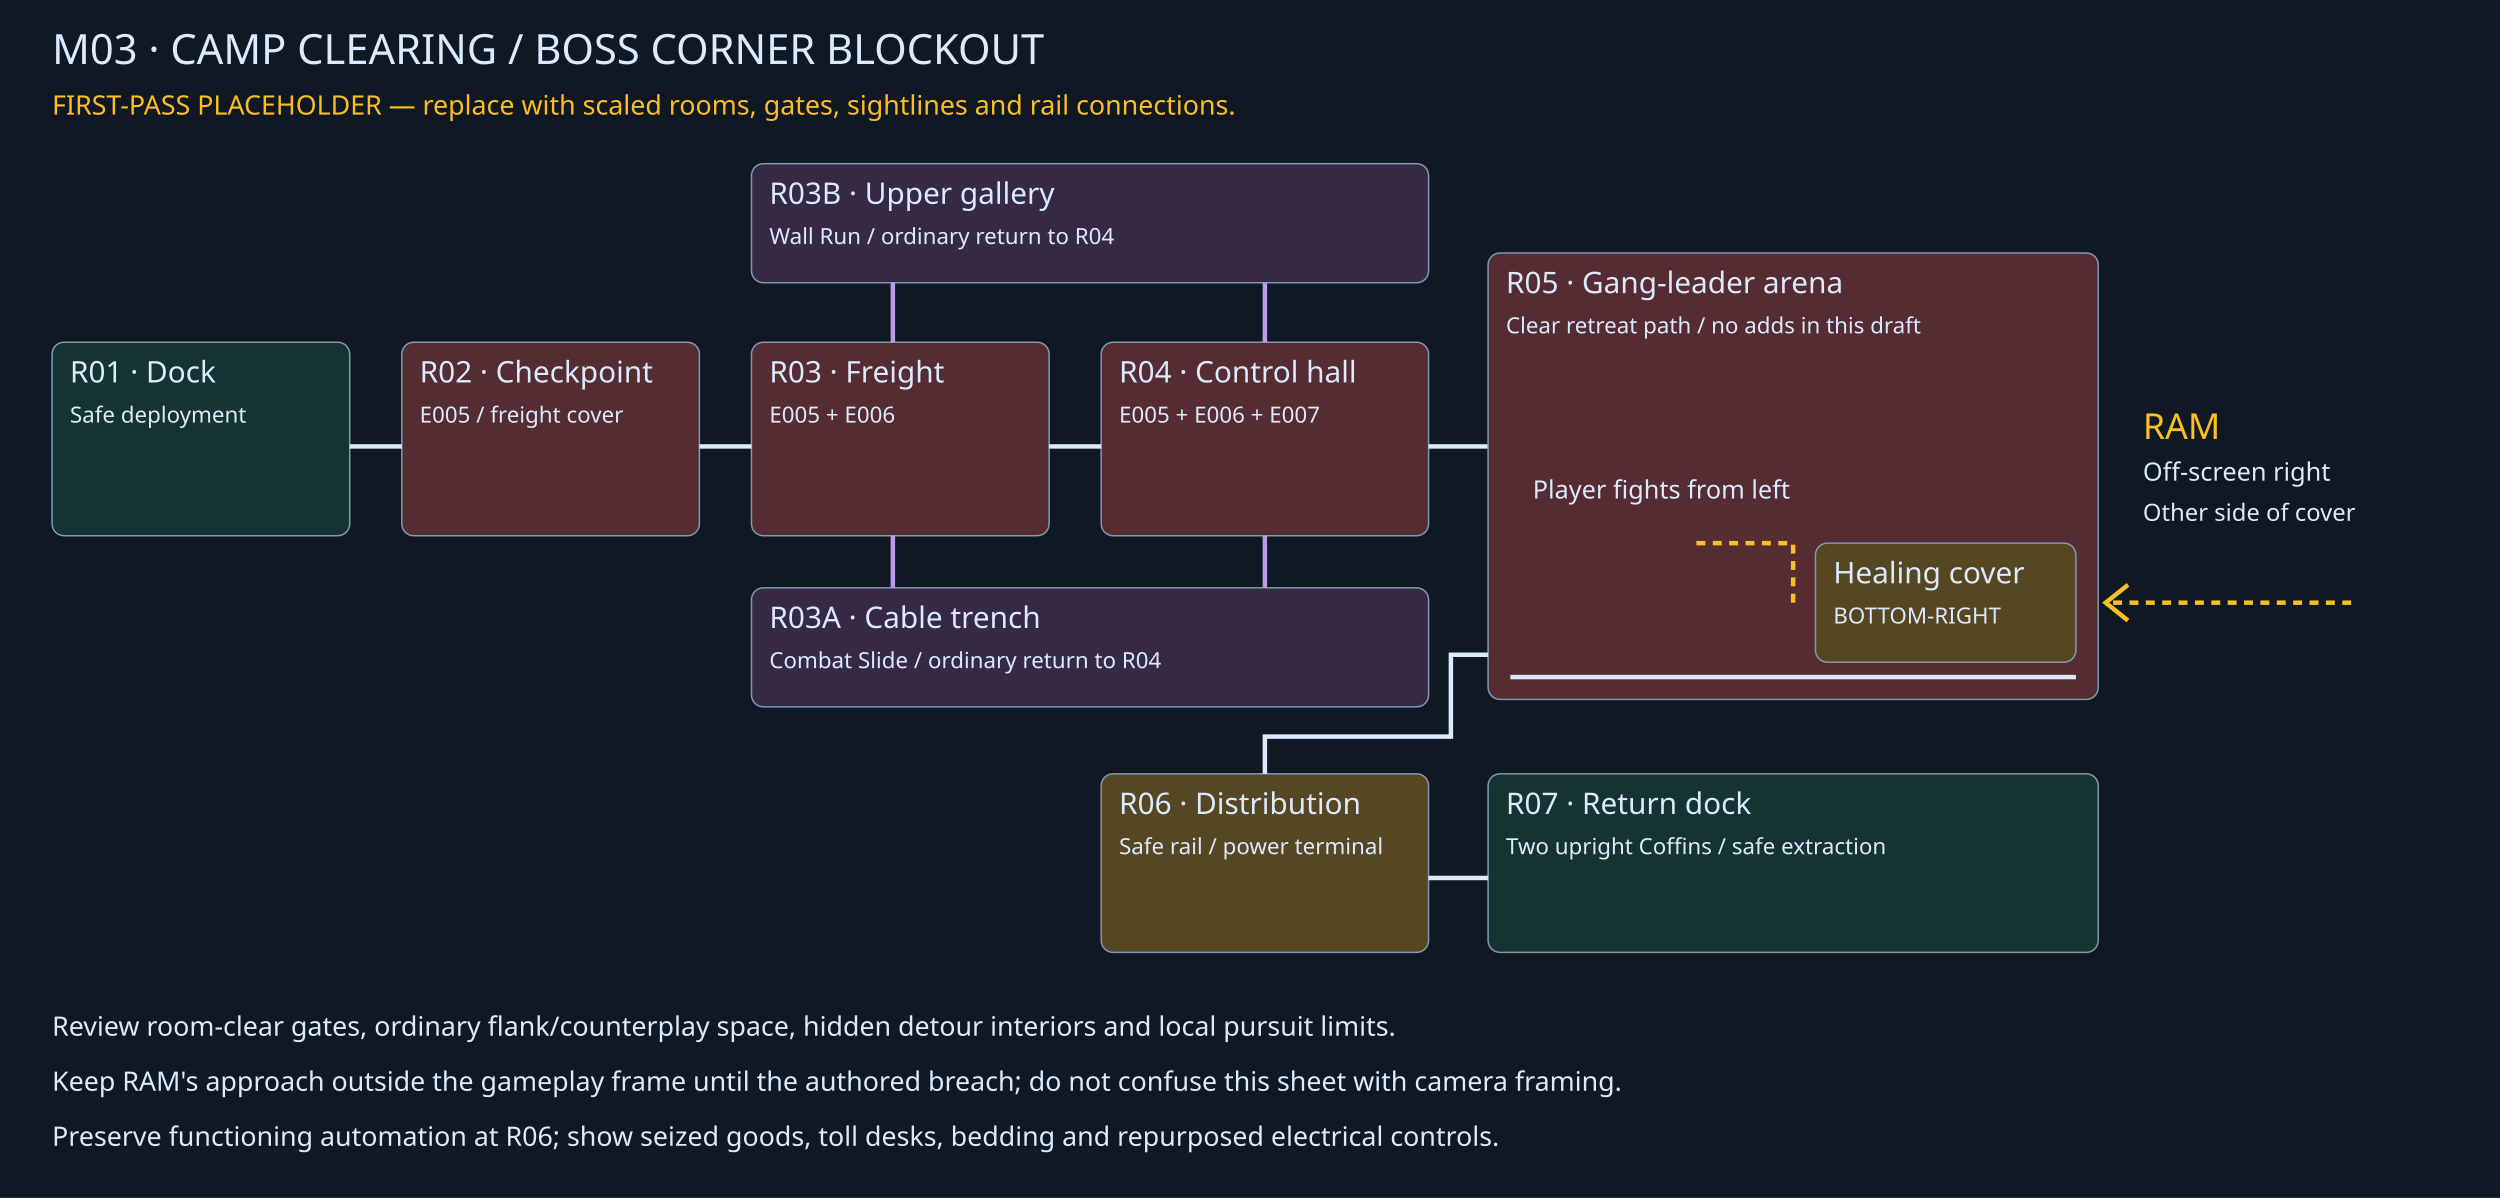
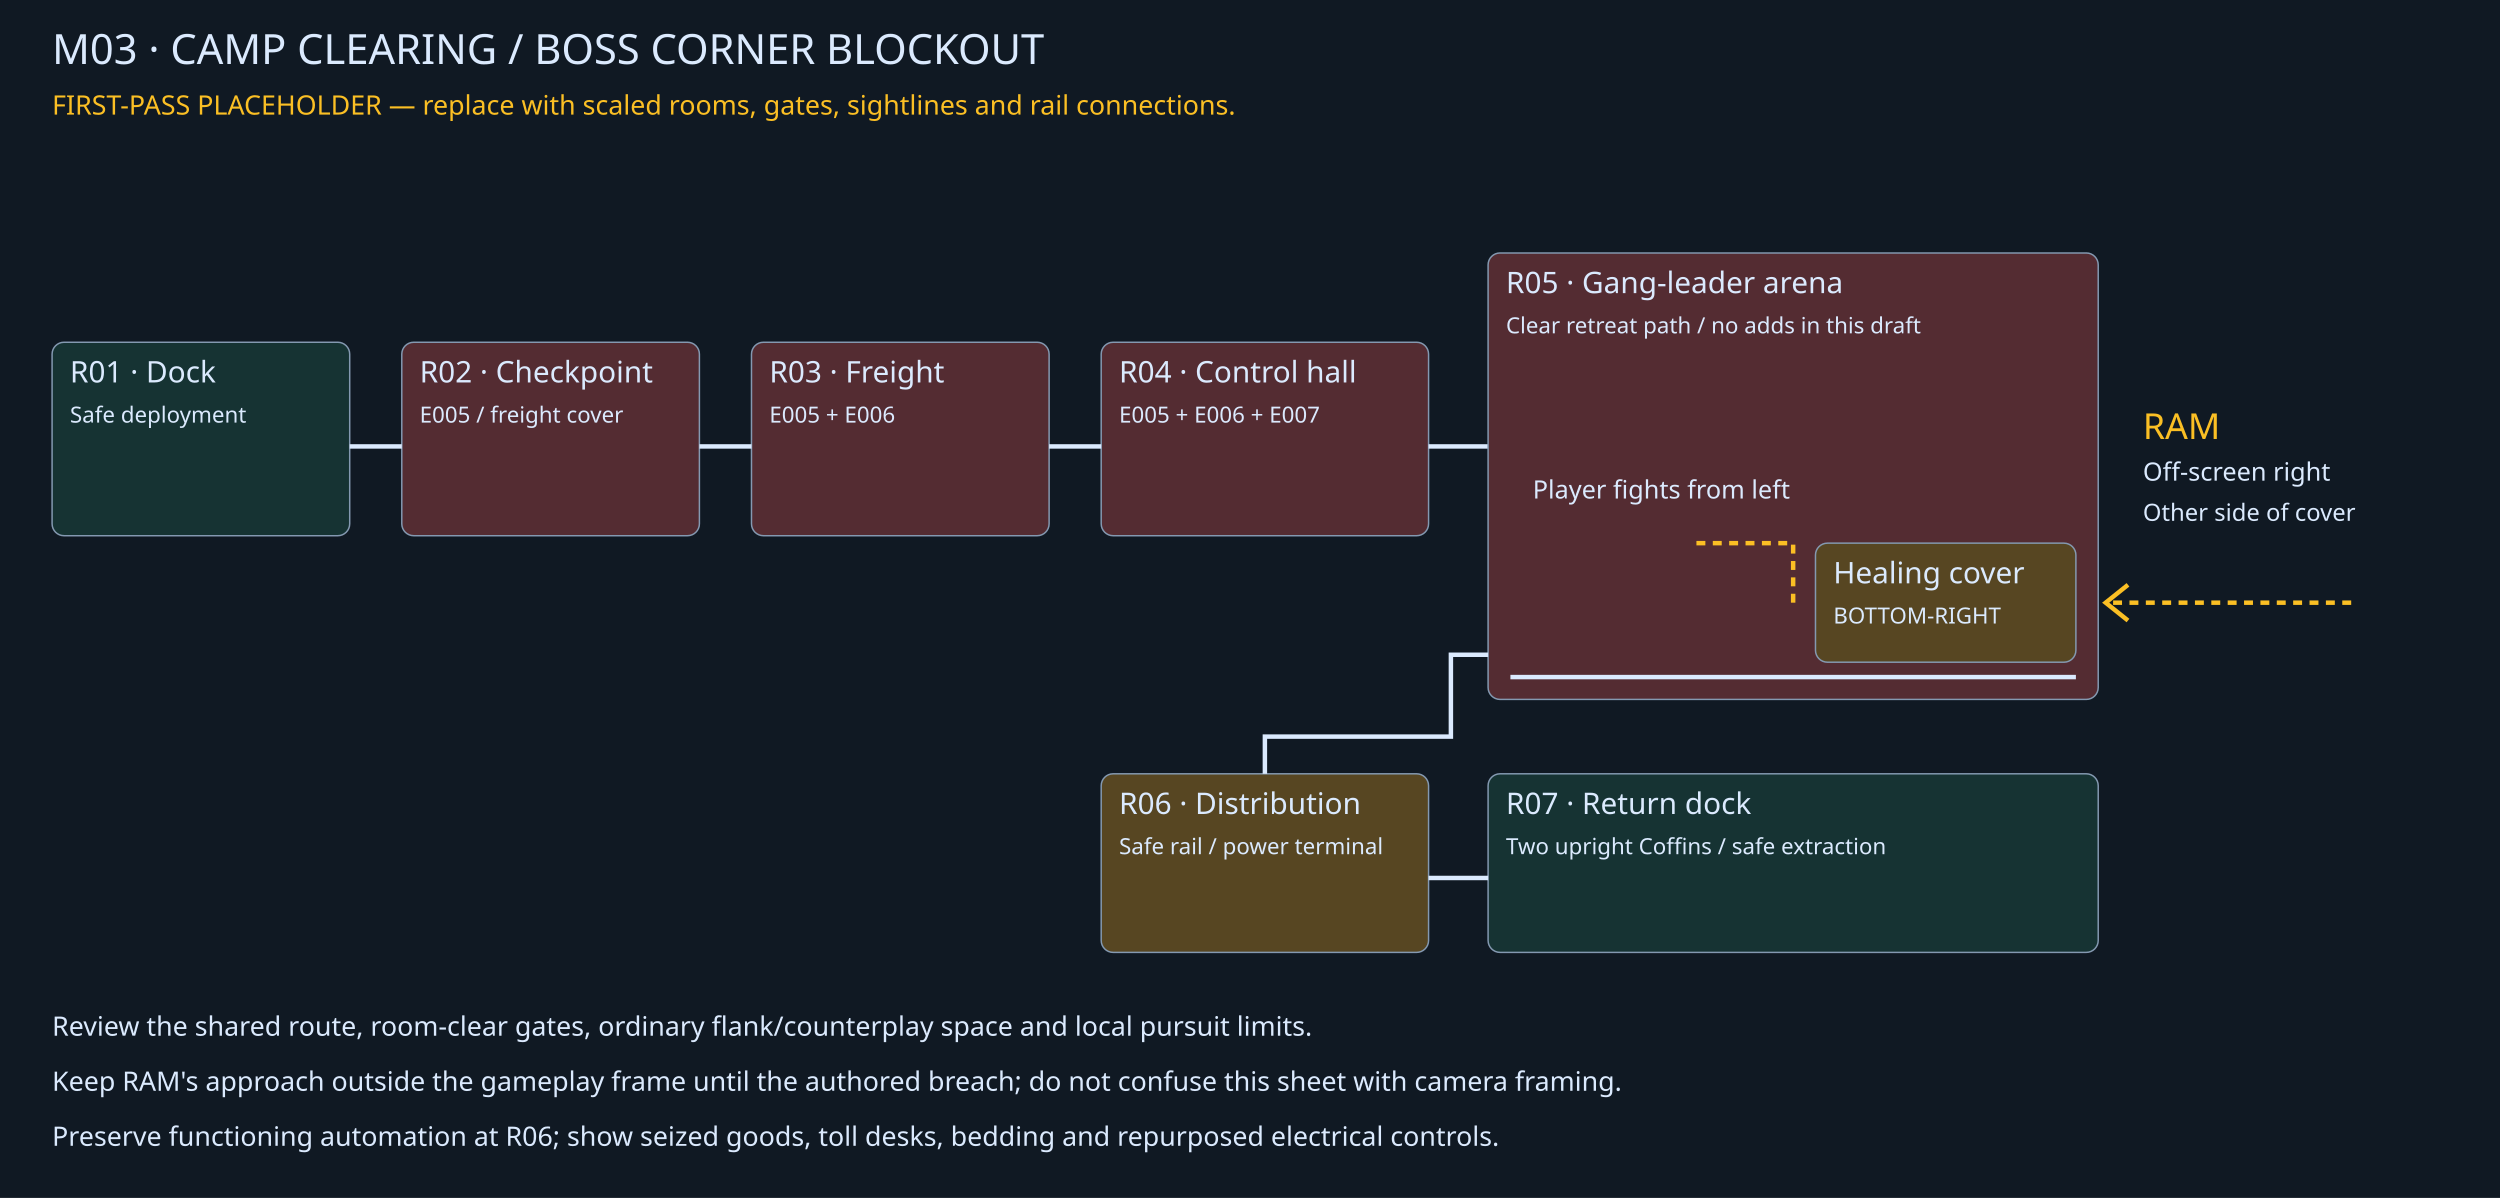
<svg xmlns="http://www.w3.org/2000/svg" width="1680" height="805" viewBox="0 0 1680 805">
  <rect width="1680" height="805" fill="#101923" />
  <g font-family="sans-serif">
    <text x="35" y="43" font-size="28" fill="#dbeafe">M03 · CAMP CLEARING / BOSS CORNER BLOCKOUT</text>
    <text x="35" y="77" font-size="18" fill="#fbbf24">FIRST-PASS PLACEHOLDER — replace with scaled rooms, gates, sightlines and rail connections.</text>
    <rect x="35" y="230" width="200" height="130" rx="8" fill="#163333" stroke="#8499b1" />
    <text x="47" y="257" font-size="20" fill="#dbeafe">R01 · Dock</text>
    <text x="47" y="284" font-size="15" fill="#dbeafe">Safe deployment</text>
    <rect x="270" y="230" width="200" height="130" rx="8" fill="#542c32" stroke="#8499b1" />
    <text x="282" y="257" font-size="20" fill="#dbeafe">R02 · Checkpoint</text>
    <text x="282" y="284" font-size="15" fill="#dbeafe">E005 / freight cover</text>
    <rect x="505" y="230" width="200" height="130" rx="8" fill="#542c32" stroke="#8499b1" />
    <text x="517" y="257" font-size="20" fill="#dbeafe">R03 · Freight</text>
    <text x="517" y="284" font-size="15" fill="#dbeafe">E005 + E006</text>
    <rect x="740" y="230" width="220" height="130" rx="8" fill="#542c32" stroke="#8499b1" />
    <text x="752" y="257" font-size="20" fill="#dbeafe">R04 · Control hall</text>
    <text x="752" y="284" font-size="15" fill="#dbeafe">E005 + E006 + E007</text>
    <path d="M235 300H270" fill="none" stroke="#dbeafe" stroke-width="3" />
    <path d="M470 300H505" fill="none" stroke="#dbeafe" stroke-width="3" />
    <path d="M705 300H740" fill="none" stroke="#dbeafe" stroke-width="3" />
    <path d="M960 300H1000" fill="none" stroke="#dbeafe" stroke-width="3" />
    <rect x="1000" y="170" width="410" height="300" rx="8" fill="#542c32" stroke="#8499b1" />
    <text x="1012" y="197" font-size="20" fill="#dbeafe">R05 · Gang-leader arena</text>
    <text x="1012" y="224" font-size="15" fill="#dbeafe">Clear retreat path / no adds in this draft</text>
    <path d="M1015 455H1395" fill="none" stroke="#dbeafe" stroke-width="3" />
    <rect x="1220" y="365" width="175" height="80" rx="8" fill="#574622" stroke="#8499b1" />
    <text x="1232" y="392" font-size="20" fill="#dbeafe">Healing cover</text>
    <text x="1232" y="419" font-size="15" fill="#dbeafe">BOTTOM-RIGHT</text>
    <text x="1030" y="335" font-size="17" fill="#dbeafe">Player fights from left</text>
    <path d="M1140 365H1205V405" fill="none" stroke="#fbbf24" stroke-width="3" stroke-dasharray="6 5" />
    <text x="1440" y="295" font-size="24" fill="#fbbf24">RAM</text>
    <text x="1440" y="323" font-size="17" fill="#dbeafe">Off-screen right</text>
    <text x="1440" y="350" font-size="16" fill="#dbeafe">Other side of cover</text>
    <path d="M1580 405H1415" fill="none" stroke="#fbbf24" stroke-width="3" stroke-dasharray="6 5" />
    <path d="M1430 393l-15 12 15 12" fill="none" stroke="#fbbf24" stroke-width="3" />
-     <rect x="505" y="110" width="455" height="80" rx="8" fill="#362944" stroke="#8499b1" />
-     <text x="517" y="137" font-size="20" fill="#dbeafe">R03B · Upper gallery</text>
-     <text x="517" y="164" font-size="15" fill="#dbeafe">Wall Run / ordinary return to R04</text>
-     <rect x="505" y="395" width="455" height="80" rx="8" fill="#362944" stroke="#8499b1" />
-     <text x="517" y="422" font-size="20" fill="#dbeafe">R03A · Cable trench</text>
-     <text x="517" y="449" font-size="15" fill="#dbeafe">Combat Slide / ordinary return to R04</text>
-     <path d="M600 230V190" fill="none" stroke="#bb9bea" stroke-width="3" />
-     <path d="M850 190V230" fill="none" stroke="#bb9bea" stroke-width="3" />
-     <path d="M600 360V395" fill="none" stroke="#bb9bea" stroke-width="3" />
-     <path d="M850 360V395" fill="none" stroke="#bb9bea" stroke-width="3" />
    <rect x="740" y="520" width="220" height="120" rx="8" fill="#574622" stroke="#8499b1" />
    <text x="752" y="547" font-size="20" fill="#dbeafe">R06 · Distribution</text>
    <text x="752" y="574" font-size="15" fill="#dbeafe">Safe rail / power terminal</text>
    <rect x="1000" y="520" width="410" height="120" rx="8" fill="#163333" stroke="#8499b1" />
    <text x="1012" y="547" font-size="20" fill="#dbeafe">R07 · Return dock</text>
    <text x="1012" y="574" font-size="15" fill="#dbeafe">Two upright Coffins / safe extraction</text>
    <path d="M1000 440H975V495H850V520" fill="none" stroke="#dbeafe" stroke-width="3" />
    <path d="M960 590H1000" fill="none" stroke="#dbeafe" stroke-width="3" />
-     <text x="35" y="696" font-size="18" fill="#dbeafe">Review room-clear gates, ordinary flank/counterplay space, hidden detour interiors and local pursuit limits.</text>
+     <text x="35" y="696" font-size="18" fill="#dbeafe">Review the shared route, room-clear gates, ordinary flank/counterplay space and local pursuit limits.</text>
    <text x="35" y="733" font-size="18" fill="#dbeafe">Keep RAM's approach outside the gameplay frame until the authored breach; do not confuse this sheet with camera framing.</text>
    <text x="35" y="770" font-size="18" fill="#dbeafe">Preserve functioning automation at R06; show seized goods, toll desks, bedding and repurposed electrical controls.</text>
  </g>
</svg>
